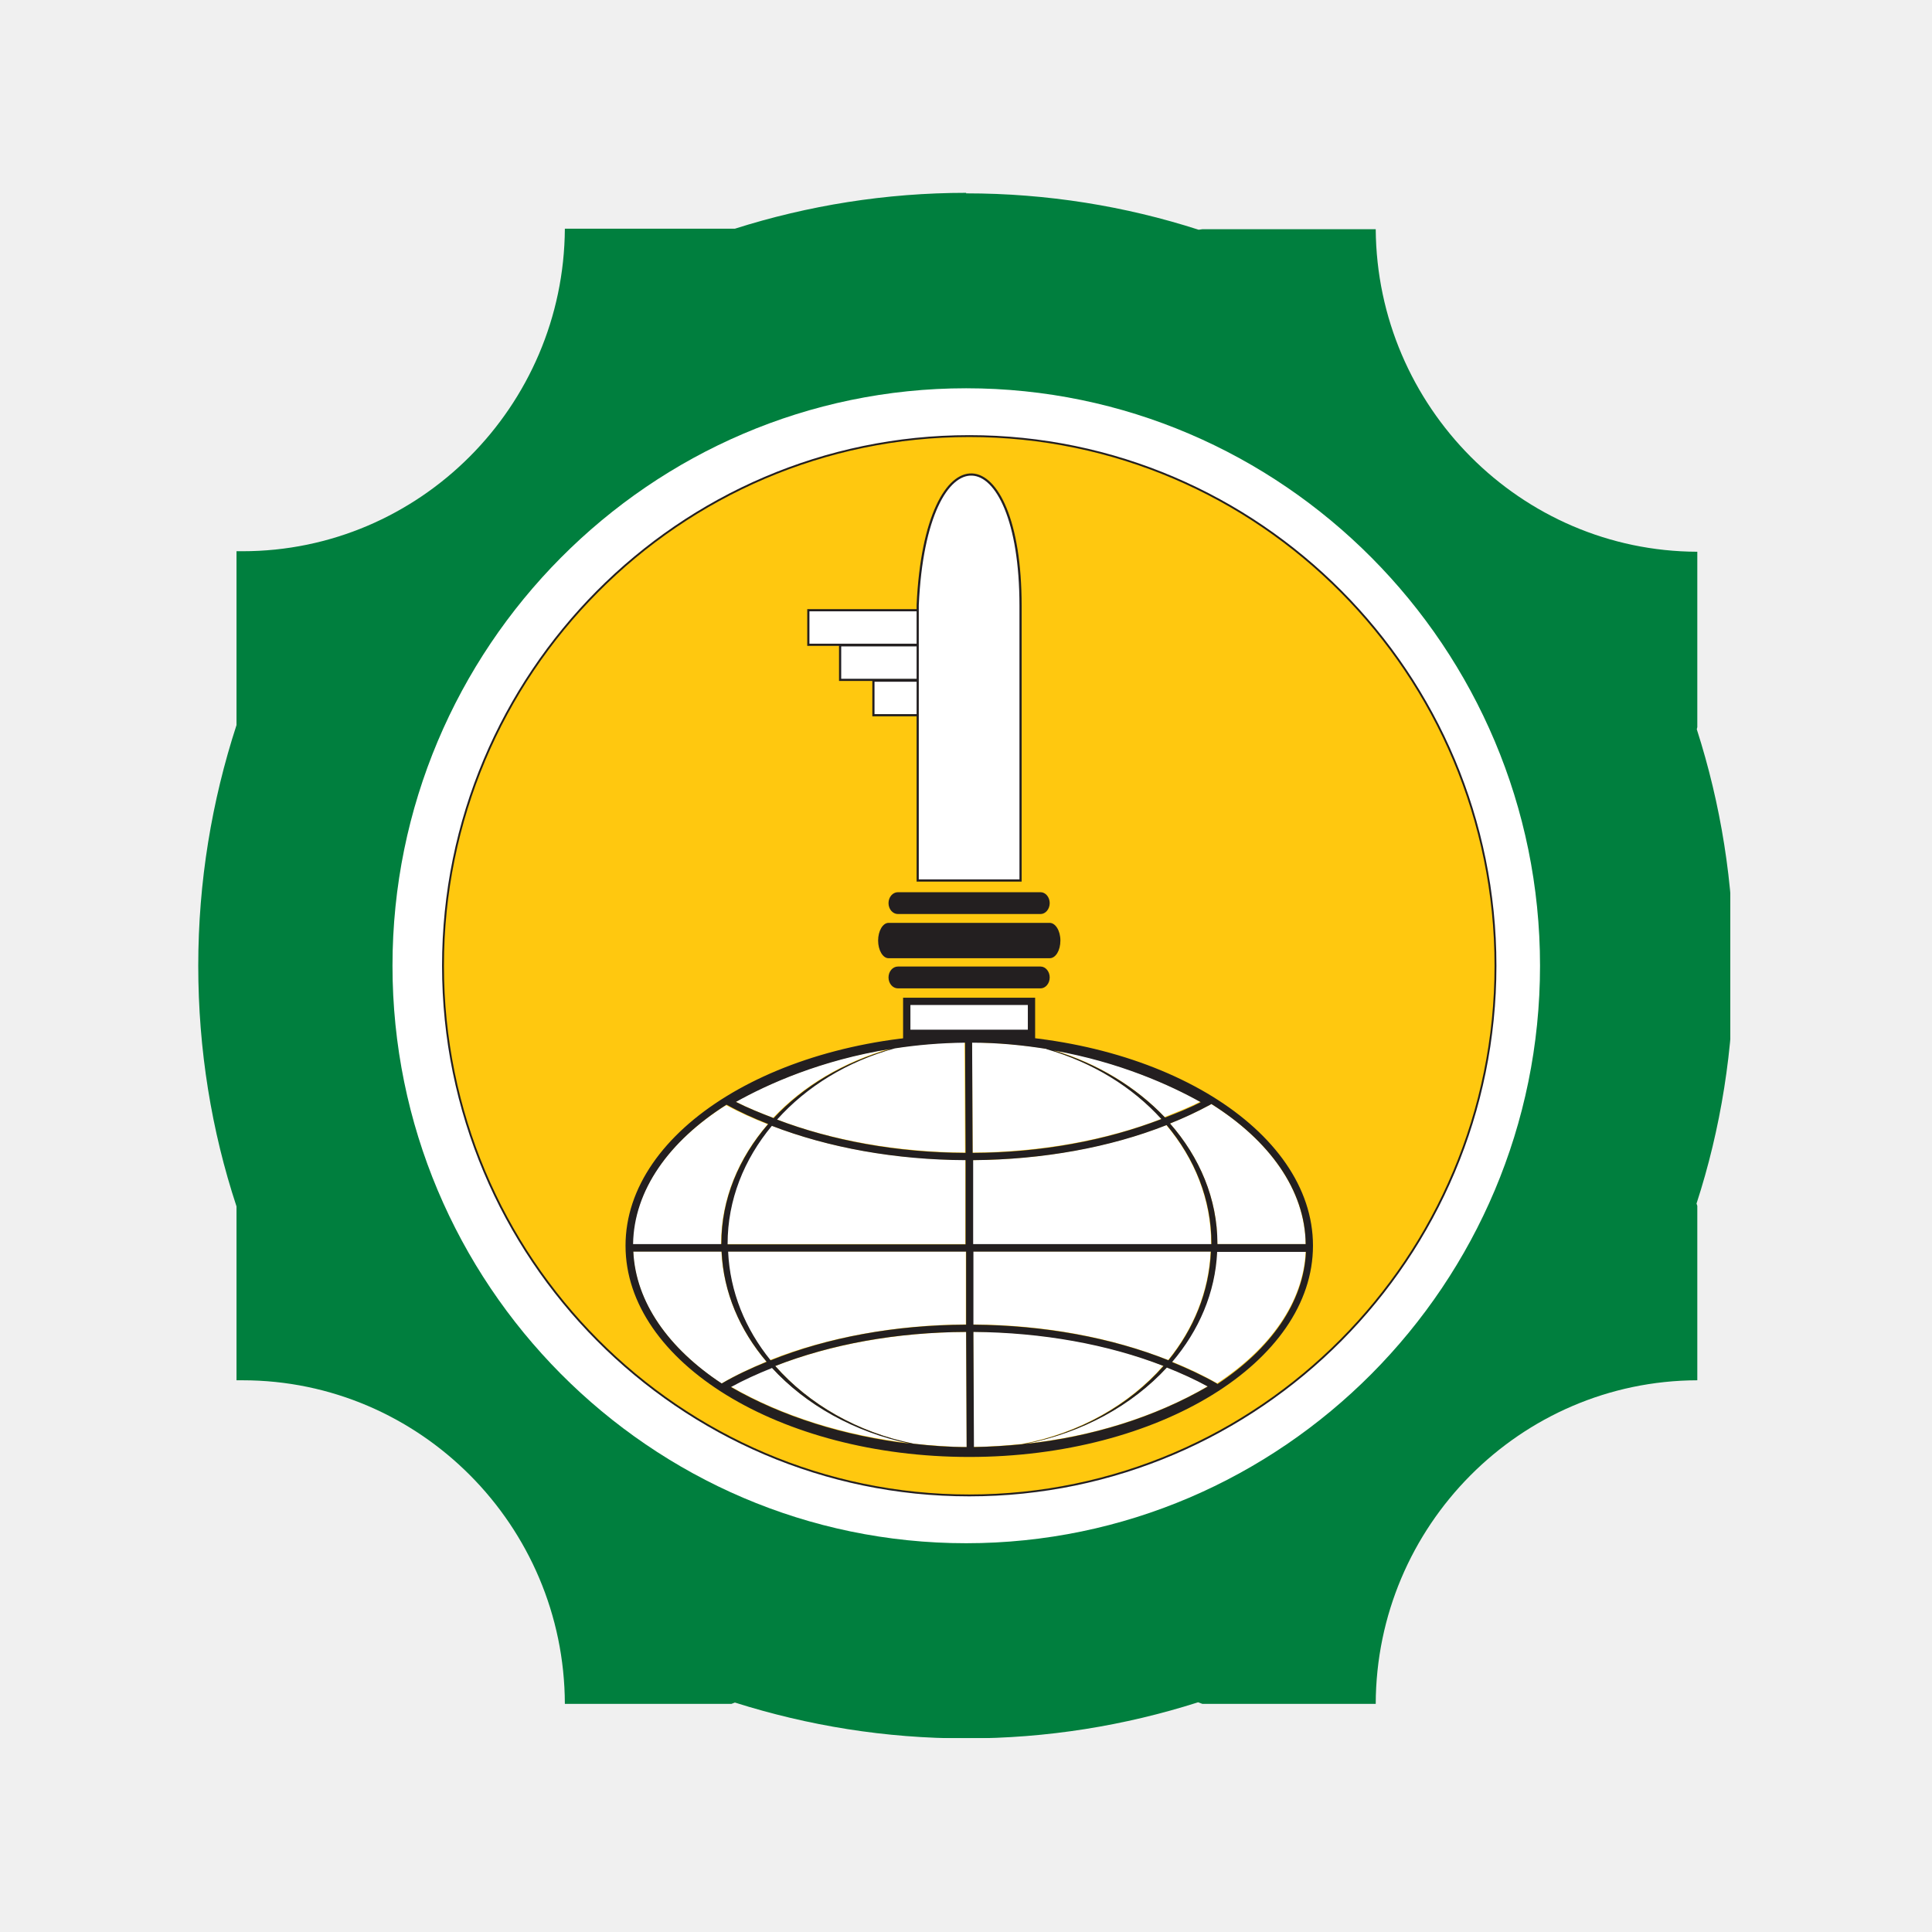
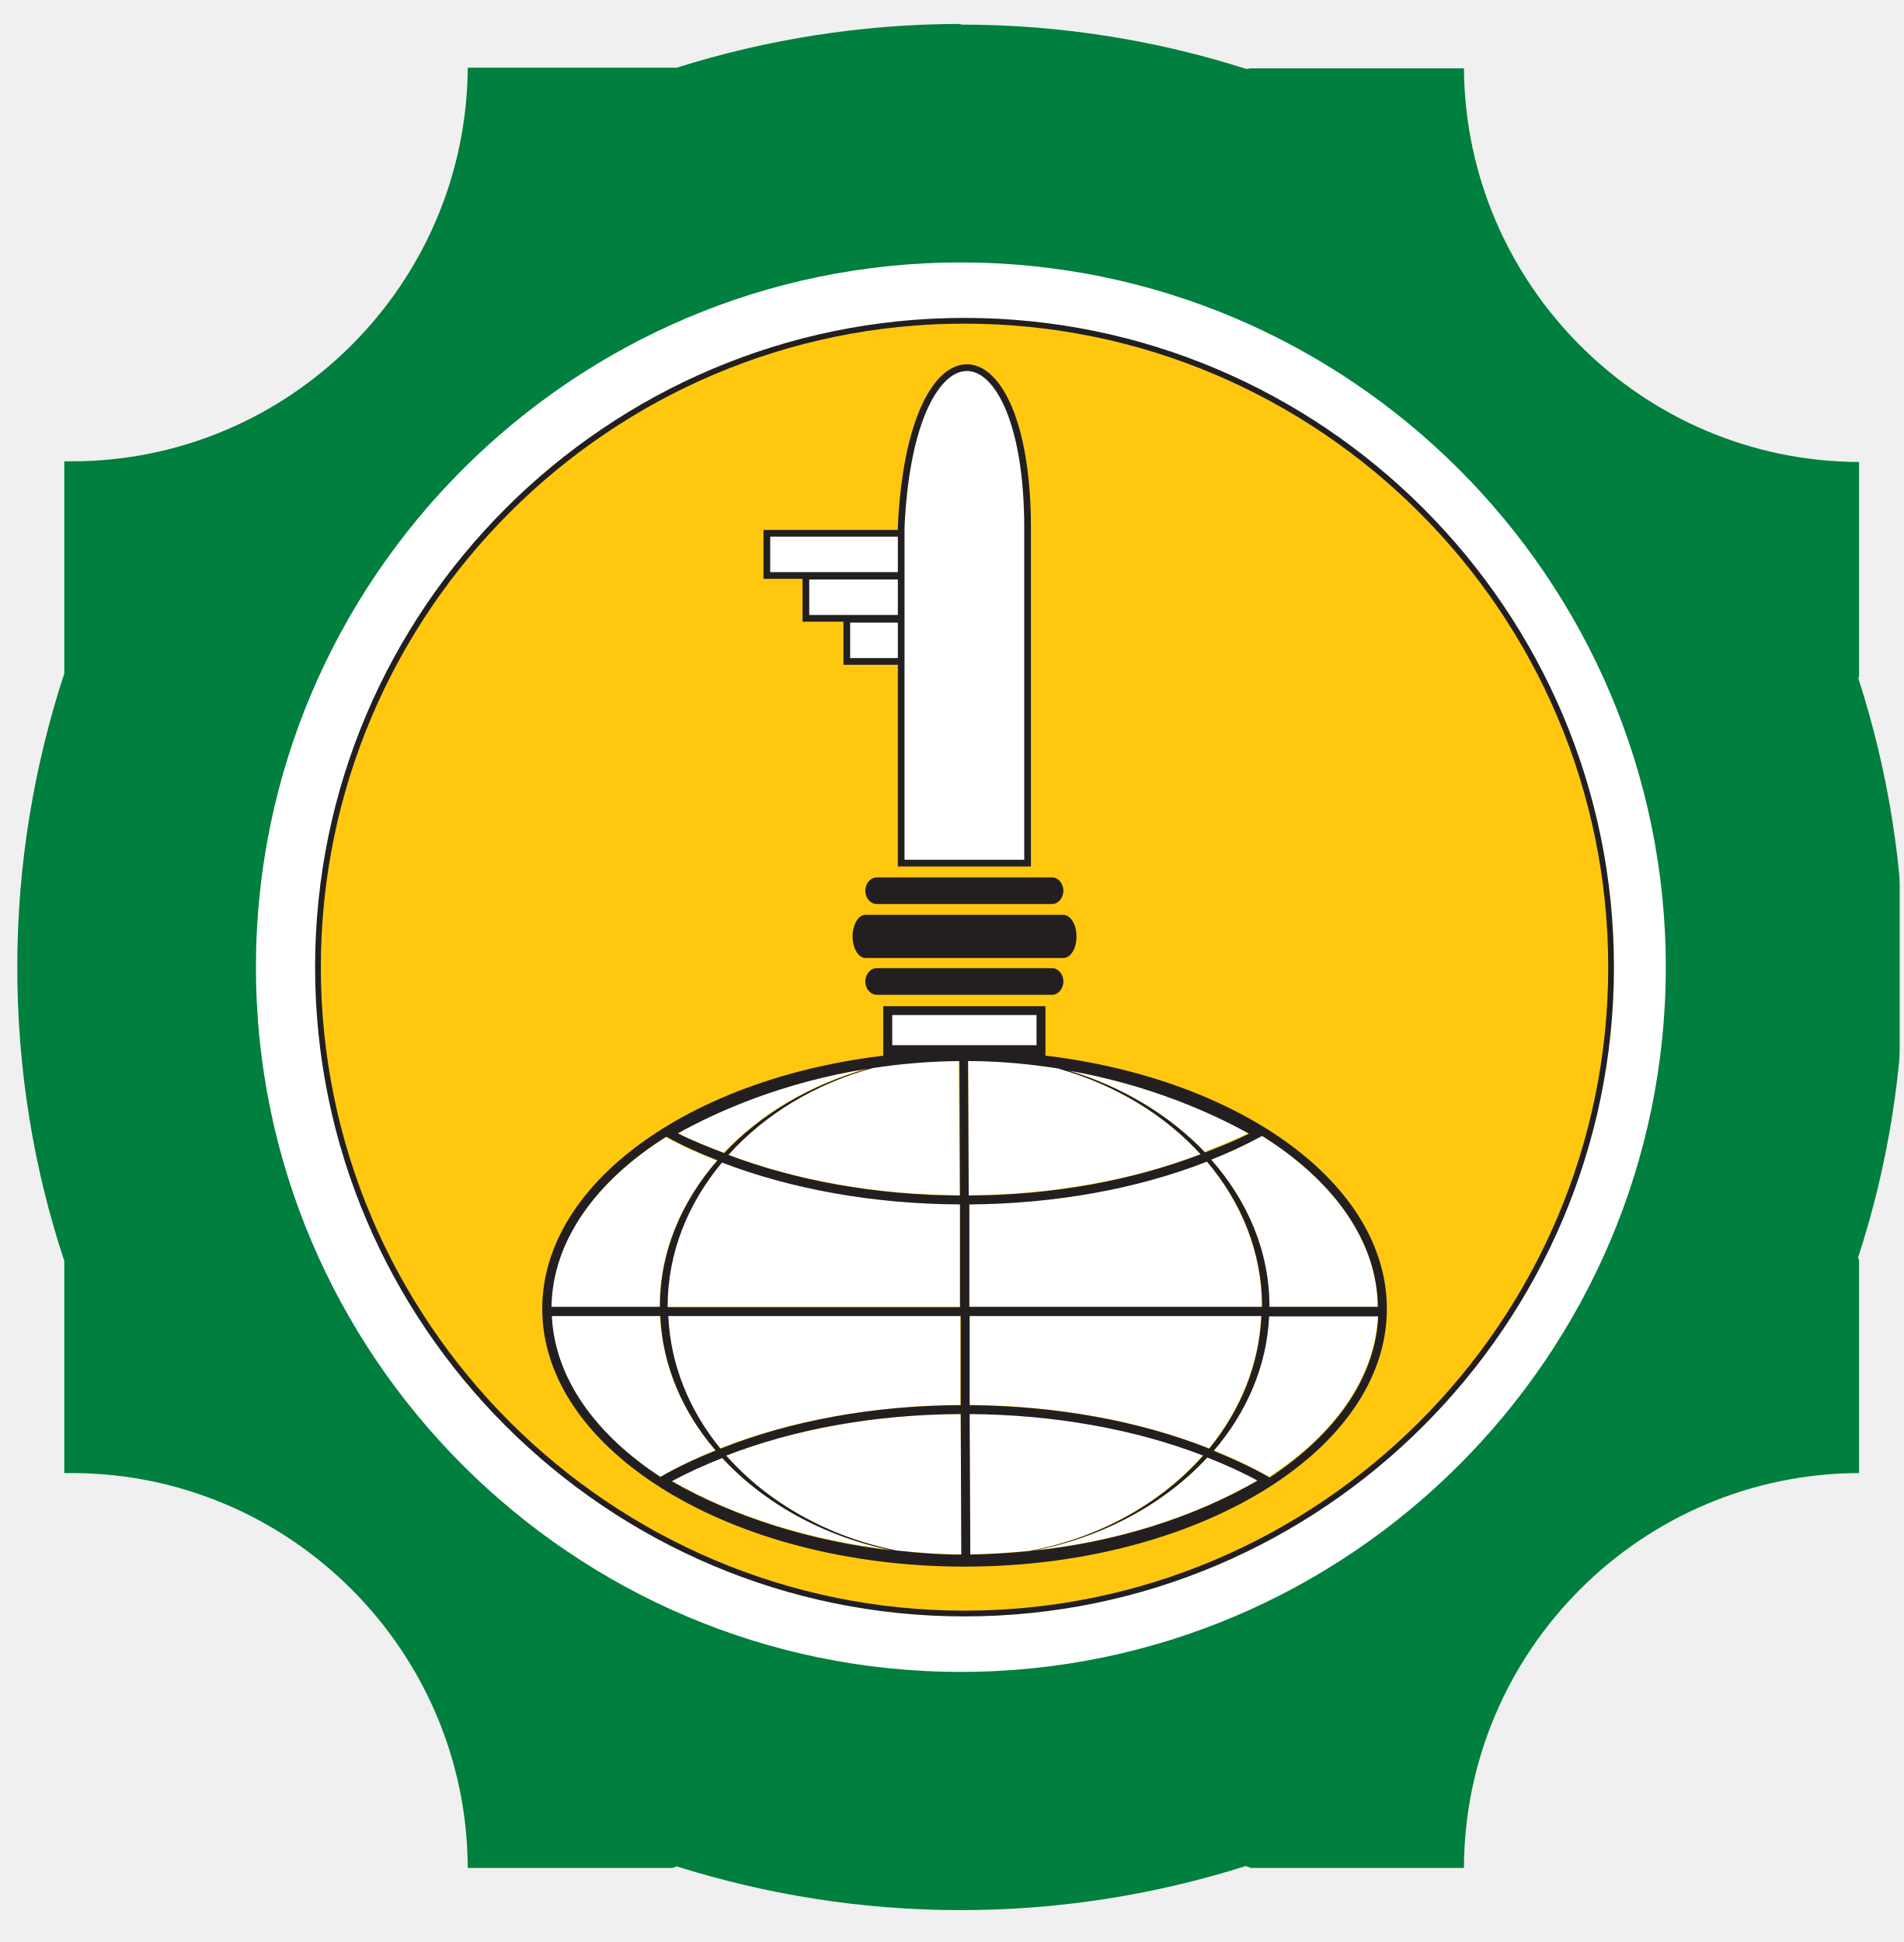
- <svg xmlns="http://www.w3.org/2000/svg" width="200" height="200" viewBox="769.1 -23.6 248.5 248.5" fill="none">
-   <g clip-path="url(#clip0_2_168)">
-     <mask id="mask0_2_168" style="mask-type:luminance" maskUnits="userSpaceOnUse" x="0" y="0" width="992" height="200">
-       <path d="M991.667 0H0V200H991.667V0Z" fill="white" />
-     </mask>
-     <g mask="url(#mask0_2_168)">
-       <path d="M901.071 105.933H885.629V109.176H901.071V105.933Z" fill="#231F20" />
-       <path d="M901.071 105.933H885.629V109.176H901.071V105.933Z" fill="#231F20" />
-       <path d="M893.367 1.27C903.783 1.27 913.829 2.908 923.275 5.95L923.746 5.883H946.05C946.217 28.715 964.704 47.301 987.413 47.367V69.932L987.346 70.199C990.425 79.793 992.1 90.022 992.1 100.652C992.1 111.282 990.425 121.645 987.313 131.205L987.413 131.506V153.936C964.638 154.003 946.117 172.656 946.05 195.554H923.746L923.208 195.353C913.763 198.362 903.75 200 893.367 200C882.983 200 873.038 198.362 863.625 195.387L863.192 195.554H841.754C841.688 172.622 823.1 153.936 800.292 153.936C800.025 153.936 799.792 153.936 799.521 153.936V131.573C796.308 121.845 794.6 111.416 794.6 100.618C794.6 89.821 796.342 79.425 799.521 69.664V47.301C799.754 47.301 800.025 47.301 800.292 47.301C823.067 47.301 841.621 28.681 841.754 5.816H863.625C873.004 2.841 883.017 1.203 893.367 1.203" fill="#007F3E" />
-       <path d="M893.367 26.341C934.025 26.341 967.183 59.703 967.183 100.618C967.183 141.534 934.025 174.895 893.367 174.895C852.704 174.895 819.583 141.534 819.583 100.618C819.583 59.703 852.738 26.341 893.367 26.341Z" fill="white" />
-       <path d="M893.767 32.492C931.046 32.492 961.454 63.079 961.454 100.618C961.454 138.158 931.046 168.745 893.767 168.745C856.492 168.745 826.079 138.158 826.079 100.618C826.079 63.079 856.492 32.492 893.767 32.492Z" fill="#FFC80F" stroke="#231F20" stroke-width="0.24" stroke-miterlimit="2.61" />
-       <path d="M868.146 151.329C875.479 148.42 884.154 146.816 893.329 146.749V137.356H862.683C862.921 142.537 864.896 147.318 868.146 151.329Z" fill="white" />
-       <path d="M861.85 136.353C861.85 130.637 864.092 125.322 867.846 121.01C865.967 120.274 864.192 119.472 862.521 118.569H862.45C855.117 123.216 850.562 129.5 850.462 136.453H861.817C861.817 136.453 861.817 136.42 861.817 136.386L861.85 136.353Z" fill="white" />
-       <path d="M863.088 154.738C869.621 158.516 877.725 161.056 886.129 162.026C878.929 160.555 872.7 157.045 868.346 152.265C866.504 153 864.729 153.802 863.088 154.705V154.738Z" fill="white" />
-       <path d="M868.817 152.097C873.138 157.012 879.367 160.622 886.6 162.092C888.875 162.327 891.154 162.494 893.433 162.527L893.367 147.718C884.421 147.752 875.983 149.323 868.817 152.097Z" fill="white" />
-       <path d="M861.917 137.356H850.529C850.829 143.874 855.083 149.825 861.883 154.337H861.917C863.725 153.268 865.667 152.365 867.675 151.529C864.229 147.485 862.15 142.604 861.883 137.356H861.917Z" fill="white" />
-       <path d="M862.617 136.353C862.617 136.353 862.617 136.386 862.617 136.42H893.262V125.589C884.187 125.556 875.579 123.985 868.313 121.177C864.729 125.489 862.617 130.704 862.617 136.353Z" fill="white" />
-       <path d="M925.683 136.353C925.683 136.353 925.683 136.386 925.683 136.42H937.038C936.938 129.433 932.35 123.082 924.913 118.402L924.679 118.536C923.071 119.405 921.363 120.174 919.588 120.909C923.408 125.255 925.683 130.603 925.683 136.353Z" fill="white" />
-       <path d="M893.229 124.653L893.163 110.48C889.95 110.48 886.933 110.78 884.121 111.215C878.058 112.92 872.767 116.129 868.983 120.375C876.083 123.082 884.421 124.586 893.229 124.653Z" fill="white" />
-       <path d="M883.654 111.282C874.642 112.72 867.746 115.862 863.725 118.101C865.233 118.87 866.875 119.539 868.546 120.174C872.367 116.095 877.625 112.953 883.654 111.248V111.282Z" fill="white" />
-       <path d="M900.967 162.092C909.508 161.19 917.646 158.65 924.446 154.705C922.804 153.802 921.029 153 919.187 152.265C914.733 157.112 908.337 160.655 900.967 162.092Z" fill="white" />
-       <path d="M894.271 147.685L894.338 162.494C896.413 162.494 898.488 162.327 900.533 162.126C907.933 160.722 914.329 157.078 918.717 152.064C911.583 149.256 903.179 147.719 894.271 147.685Z" fill="white" />
-       <path d="M919.821 151.529C921.867 152.365 923.808 153.268 925.617 154.304H925.683C932.483 149.825 936.738 143.874 937.038 137.356H925.617C925.383 142.604 923.271 147.485 919.821 151.529Z" fill="white" />
-       <path d="M924.846 137.356H894.233V146.749C903.413 146.816 912.05 148.42 919.354 151.329C922.6 147.318 924.579 142.537 924.813 137.356H924.846Z" fill="white" />
-       <path d="M903.679 111.282C900.733 110.814 897.517 110.513 894.133 110.48L894.2 124.653C903.042 124.586 911.383 123.049 918.483 120.308C914.767 116.163 909.608 113.02 903.713 111.315L903.679 111.282Z" fill="white" />
-       <path d="M923.475 118.101C919.588 115.928 913.058 112.953 904.55 111.449C910.246 113.154 915.2 116.196 918.888 120.074C920.458 119.438 922.033 118.837 923.475 118.101Z" fill="white" />
-       <path d="M924.879 136.353C924.879 130.67 922.738 125.422 919.117 121.11C911.85 123.951 903.242 125.556 894.167 125.622V136.453H924.879C924.879 136.453 924.879 136.42 924.879 136.386V136.353Z" fill="white" />
-       <path d="M902.242 110.279H885.258V104.73H902.242V110.279Z" fill="#231F20" />
-       <path d="M888.846 54.889H873.071V59.301H888.846V54.889Z" fill="white" />
-       <path d="M888.846 54.889H873.071V59.334H888.846V54.889Z" stroke="#231F20" stroke-width="0.28" stroke-miterlimit="2.61" />
-       <path d="M888.846 54.889H873.071V59.301H888.846V54.889Z" stroke="#231F20" stroke-width="0.04" stroke-miterlimit="2.61" />
-       <path d="M888.846 59.402H877.158V63.814H888.846V59.402Z" fill="white" />
-       <path d="M888.846 59.402H877.158V63.847H888.846V59.402Z" stroke="#231F20" stroke-width="0.28" stroke-miterlimit="2.61" />
-       <path d="M888.846 59.402H877.158V63.814H888.846V59.402Z" stroke="#231F20" stroke-width="0.04" stroke-miterlimit="2.61" />
-       <path d="M888.846 63.948H881.442V68.36H888.846V63.948Z" fill="white" />
-       <path d="M888.846 63.948H881.442V68.394H888.846V63.948Z" stroke="#231F20" stroke-width="0.28" stroke-miterlimit="2.61" />
-       <path d="M888.846 63.948H881.442V68.36H888.846V63.948Z" stroke="#231F20" stroke-width="0.06" stroke-miterlimit="2.61" />
-       <path d="M900.367 89.654H887.137V54.22C888.175 31.289 900.367 32.358 900.367 54.32V89.654Z" fill="white" />
-       <path d="M900.367 89.654H887.137V54.22C888.175 31.289 900.367 32.358 900.367 54.32V89.654Z" stroke="#231F20" stroke-width="0.28" stroke-miterlimit="2.61" />
-       <path d="M884.592 91.158H902.942C903.579 91.158 904.117 91.793 904.117 92.562C904.117 93.331 903.579 93.966 902.942 93.966H884.592C883.921 93.966 883.383 93.331 883.383 92.562C883.383 91.793 883.921 91.158 884.592 91.158Z" fill="#231F20" />
-       <path d="M884.592 100.719H902.942C903.579 100.719 904.117 101.354 904.117 102.122C904.117 102.892 903.579 103.527 902.942 103.527H884.592C883.921 103.527 883.383 102.892 883.383 102.122C883.383 101.354 883.921 100.719 884.592 100.719Z" fill="#231F20" />
-       <path d="M883.383 95.103H904.117C904.854 95.103 905.492 96.106 905.492 97.376C905.492 98.646 904.888 99.649 904.117 99.649H883.383C882.65 99.649 882.046 98.613 882.046 97.376C882.046 96.139 882.65 95.103 883.383 95.103Z" fill="#231F20" />
-       <path d="M893.767 109.443C869.387 109.443 849.558 121.645 849.558 136.62C849.558 151.596 869.387 163.798 893.767 163.798C918.15 163.798 937.979 151.596 937.979 136.62C937.979 121.645 918.15 109.443 893.767 109.443ZM919.592 120.909C921.367 120.207 923.075 119.405 924.679 118.536L924.917 118.402C932.35 123.082 936.971 129.433 937.042 136.42H925.687C925.687 136.42 925.687 136.386 925.687 136.353C925.687 130.603 923.408 125.255 919.592 120.909ZM919.187 152.298C921.029 153.034 922.804 153.836 924.446 154.738C917.65 158.683 909.508 161.223 900.971 162.126C908.338 160.689 914.733 157.145 919.187 152.298ZM900.567 162.16C898.525 162.36 896.446 162.494 894.371 162.527L894.304 147.718C903.179 147.785 911.621 149.323 918.754 152.098C914.367 157.112 907.967 160.755 900.567 162.16ZM894.304 146.783V137.389H924.85C924.613 142.57 922.637 147.351 919.387 151.362C912.087 148.454 903.412 146.85 894.304 146.783ZM894.271 136.453V125.623C903.279 125.556 911.887 123.985 919.154 121.11C922.771 125.422 924.917 130.67 924.917 136.353C924.917 136.353 924.917 136.386 924.917 136.42H894.271V136.453ZM918.954 120.14C915.271 116.263 910.312 113.221 904.621 111.516C913.125 113.02 919.658 115.995 923.542 118.168C922.104 118.904 920.529 119.539 918.954 120.14ZM903.717 111.349C909.642 113.054 914.767 116.229 918.483 120.341C911.383 123.082 903.046 124.653 894.204 124.687L894.138 110.513C897.554 110.513 900.733 110.848 903.683 111.315L903.717 111.349ZM925.654 154.371C923.846 153.335 921.9 152.432 919.858 151.596C923.308 147.551 925.417 142.671 925.654 137.423H937.075C936.771 143.975 932.517 149.891 925.721 154.404H925.654V154.371ZM868.213 151.362C864.967 147.351 862.988 142.57 862.754 137.389H893.367V146.783C884.258 146.816 875.55 148.42 868.246 151.362H868.213ZM868.379 152.332C872.733 157.078 878.962 160.622 886.167 162.093C877.758 161.123 869.654 158.583 863.121 154.805C864.763 153.903 866.537 153.1 868.379 152.365V152.332ZM862.687 136.453C862.687 136.453 862.687 136.42 862.687 136.386C862.687 130.737 864.796 125.523 868.379 121.21C875.65 124.018 884.258 125.589 893.3 125.623V136.453H862.687ZM869.05 120.408C872.838 116.163 878.092 112.92 884.188 111.248C887.004 110.814 890.017 110.547 893.233 110.513L893.3 124.687C884.492 124.653 876.15 123.115 869.05 120.408ZM868.583 120.207C866.942 119.572 865.267 118.904 863.758 118.135C867.813 115.862 874.679 112.753 883.688 111.315C877.658 112.987 872.4 116.129 868.583 120.241V120.207ZM867.879 121.01C864.129 125.355 861.883 130.637 861.883 136.353C861.883 136.353 861.883 136.386 861.883 136.42H850.529C850.629 129.5 855.15 123.183 862.521 118.503H862.587C864.262 119.438 866.037 120.241 867.912 120.976L867.879 121.01ZM850.529 137.389H861.917C862.15 142.638 864.263 147.518 867.713 151.563C865.667 152.398 863.725 153.301 861.95 154.337H861.917C855.117 149.858 850.867 143.908 850.562 137.389H850.529ZM886.6 162.093C879.367 160.622 873.138 157.012 868.817 152.098C875.983 149.29 884.425 147.752 893.367 147.718L893.433 162.527C891.154 162.527 888.879 162.36 886.6 162.093Z" fill="#231F20" />
-       <path d="M901.304 105.666H886.2V108.842H901.304V105.666Z" fill="white" />
-     </g>
+ <svg xmlns="http://www.w3.org/2000/svg" width="50" height="51" viewBox="0 0 50 51" fill="none">
+   <mask id="mask0_647_5666" style="mask-type:luminance" maskUnits="userSpaceOnUse" x="-199" y="0" width="249" height="51">
+     <path d="M49.887 0.329H-198.867V50.163H49.887V0.329Z" fill="white" />
+   </mask>
+   <g mask="url(#mask0_647_5666)">
+     <path d="M27.162 26.724H23.288V27.532H27.162V26.724Z" fill="#231F20" />
+     <path d="M27.162 26.724H23.288V27.532H27.162V26.724Z" fill="#231F20" />
+     <path d="M25.229 0.646C27.842 0.646 30.362 1.054 32.731 1.812L32.85 1.795H38.444C38.486 7.484 43.124 12.115 48.82 12.132V17.754L48.803 17.82C49.576 20.211 49.996 22.76 49.996 25.408C49.996 28.057 49.576 30.639 48.795 33.021L48.82 33.096V38.685C43.107 38.702 38.461 43.35 38.444 49.055H32.85L32.715 49.005C30.345 49.755 27.834 50.163 25.229 50.163C22.625 50.163 20.13 49.755 17.769 49.014L17.66 49.055H12.283C12.266 43.341 7.603 38.685 1.882 38.685C1.815 38.685 1.756 38.685 1.688 38.685V33.113C0.883 30.689 0.454 28.09 0.454 25.4C0.454 22.71 0.891 20.119 1.688 17.687V12.115C1.747 12.115 1.815 12.115 1.882 12.115C7.595 12.115 12.249 7.476 12.283 1.778H17.769C20.121 1.037 22.633 0.629 25.229 0.629" fill="#007F3E" />
+     <path d="M25.229 6.892C35.428 6.892 43.745 15.205 43.745 25.4C43.745 35.595 35.428 43.907 25.229 43.907C15.029 43.907 6.721 35.595 6.721 25.4C6.721 15.205 15.037 6.892 25.229 6.892Z" fill="white" />
+     <path d="M25.329 8.424C34.68 8.424 42.308 16.046 42.308 25.399C42.308 34.753 34.68 42.374 25.329 42.374C15.978 42.374 8.35 34.753 8.35 25.399C8.35 16.046 15.978 8.424 25.329 8.424Z" fill="#FFC80F" stroke="#231F20" stroke-width="0.151" stroke-miterlimit="2.61" />
+     <path d="M18.902 38.035C20.742 37.31 22.918 36.91 25.22 36.894V34.553H17.532C17.592 35.844 18.087 37.035 18.902 38.035Z" fill="white" />
+     <path d="M17.323 34.304C17.323 32.879 17.885 31.555 18.827 30.481C18.355 30.297 17.91 30.097 17.491 29.873H17.473C15.634 31.03 14.491 32.596 14.466 34.329H17.314C17.314 34.329 17.314 34.32 17.314 34.312L17.323 34.304Z" fill="white" />
+     <path d="M17.634 38.884C19.273 39.826 21.305 40.459 23.414 40.7C21.608 40.334 20.045 39.459 18.953 38.268C18.491 38.451 18.046 38.651 17.634 38.876V38.884Z" fill="white" />
+     <path d="M19.07 38.226C20.154 39.451 21.717 40.35 23.531 40.717C24.102 40.775 24.674 40.817 25.245 40.825L25.229 37.135C22.985 37.144 20.868 37.535 19.07 38.226Z" fill="white" />
+     <path d="M17.34 34.553H14.483C14.559 36.177 15.626 37.66 17.331 38.784H17.34C17.794 38.518 18.281 38.293 18.784 38.085C17.92 37.077 17.398 35.861 17.331 34.553H17.34Z" fill="white" />
+     <path d="M17.515 34.304C17.515 34.304 17.515 34.312 17.515 34.321H25.203V31.622C22.926 31.614 20.767 31.222 18.944 30.523C18.045 31.597 17.515 32.896 17.515 34.304Z" fill="white" />
+     <path d="M33.335 34.304C33.335 34.304 33.335 34.312 33.335 34.321H36.183C36.158 32.58 35.008 30.997 33.142 29.831L33.083 29.864C32.68 30.081 32.251 30.273 31.806 30.456C32.765 31.539 33.335 32.871 33.335 34.304Z" fill="white" />
+     <path d="M25.195 31.388L25.178 27.856C24.372 27.856 23.615 27.931 22.91 28.04C21.389 28.465 20.062 29.264 19.113 30.322C20.894 30.997 22.985 31.371 25.195 31.388Z" fill="white" />
+     <path d="M22.792 28.057C20.531 28.415 18.802 29.198 17.793 29.756C18.171 29.947 18.583 30.114 19.002 30.272C19.961 29.256 21.28 28.473 22.792 28.048V28.057Z" fill="white" />
+     <path d="M27.135 40.717C29.277 40.492 31.319 39.859 33.024 38.876C32.613 38.651 32.167 38.451 31.705 38.268C30.588 39.476 28.984 40.359 27.135 40.717Z" fill="white" />
+     <path d="M25.456 37.127L25.472 40.817C25.993 40.817 26.513 40.776 27.026 40.726C28.883 40.376 30.487 39.468 31.588 38.219C29.798 37.519 27.69 37.136 25.456 37.127Z" fill="white" />
+     <path d="M31.864 38.085C32.377 38.293 32.864 38.518 33.318 38.776H33.335C35.041 37.66 36.108 36.177 36.183 34.553H33.318C33.26 35.861 32.73 37.077 31.864 38.085Z" fill="white" />
+     <path d="M33.125 34.553H25.446V36.894C27.748 36.91 29.915 37.31 31.747 38.035C32.561 37.035 33.058 35.844 33.116 34.553H33.125Z" fill="white" />
+     <path d="M27.815 28.056C27.076 27.94 26.27 27.865 25.421 27.856L25.438 31.388C27.655 31.371 29.748 30.988 31.529 30.305C30.597 29.273 29.303 28.489 27.824 28.065L27.815 28.056Z" fill="white" />
+     <path d="M32.781 29.756C31.806 29.215 30.168 28.473 28.034 28.099C29.462 28.523 30.705 29.281 31.63 30.248C32.024 30.089 32.419 29.939 32.781 29.756Z" fill="white" />
+     <path d="M33.133 34.303C33.133 32.888 32.596 31.58 31.688 30.505C29.865 31.213 27.706 31.613 25.429 31.63V34.328H33.133C33.133 34.328 33.133 34.32 33.133 34.312V34.303Z" fill="white" />
+     <path d="M27.454 27.806H23.194V26.424H27.454V27.806Z" fill="#231F20" />
+     <path d="M24.095 14.005H20.138V15.105H24.095V14.005Z" fill="white" />
+     <path d="M24.095 14.005H20.138V15.113H24.095V14.005Z" stroke="#231F20" stroke-width="0.176" stroke-miterlimit="2.61" />
+     <path d="M24.095 14.005H20.138V15.105H24.095V14.005Z" stroke="#231F20" stroke-width="0.025" stroke-miterlimit="2.61" />
+     <path d="M24.095 15.13H21.163V16.229H24.095V15.13Z" fill="white" />
+     <path d="M24.095 15.13H21.163V16.238H24.095V15.13Z" stroke="#231F20" stroke-width="0.176" stroke-miterlimit="2.61" />
+     <path d="M24.095 15.13H21.163V16.229H24.095V15.13Z" stroke="#231F20" stroke-width="0.025" stroke-miterlimit="2.61" />
+     <path d="M24.095 16.263H22.237V17.362H24.095V16.263Z" fill="white" />
+     <path d="M24.095 16.263H22.237V17.37H24.095V16.263Z" stroke="#231F20" stroke-width="0.176" stroke-miterlimit="2.61" />
+     <path d="M24.095 16.263H22.237V17.362H24.095V16.263Z" stroke="#231F20" stroke-width="0.038" stroke-miterlimit="2.61" />
+     <path d="M26.985 22.667H23.666V13.838C23.926 8.124 26.985 8.391 26.985 13.863V22.667Z" fill="white" />
+     <path d="M26.985 22.667H23.666V13.838C23.926 8.124 26.985 8.391 26.985 13.863V22.667Z" stroke="#231F20" stroke-width="0.176" stroke-miterlimit="2.61" />
+     <path d="M23.027 23.042H27.63C27.79 23.042 27.925 23.2 27.925 23.392C27.925 23.583 27.79 23.742 27.63 23.742H23.027C22.859 23.742 22.724 23.583 22.724 23.392C22.724 23.2 22.859 23.042 23.027 23.042Z" fill="#231F20" />
+     <path d="M23.027 25.425H27.63C27.79 25.425 27.925 25.583 27.925 25.775C27.925 25.966 27.79 26.125 27.63 26.125H23.027C22.859 26.125 22.724 25.966 22.724 25.775C22.724 25.583 22.859 25.425 23.027 25.425Z" fill="#231F20" />
+     <path d="M22.725 24.025H27.925C28.11 24.025 28.27 24.275 28.27 24.592C28.27 24.908 28.119 25.158 27.925 25.158H22.725C22.541 25.158 22.389 24.9 22.389 24.592C22.389 24.284 22.541 24.025 22.725 24.025Z" fill="#231F20" />
+     <path d="M25.329 27.598C19.214 27.598 14.24 30.638 14.24 34.37C14.24 38.101 19.214 41.142 25.329 41.142C31.446 41.142 36.42 38.101 36.42 34.37C36.42 30.638 31.446 27.598 25.329 27.598ZM31.807 30.455C32.252 30.28 32.681 30.08 33.083 29.864L33.143 29.83C35.008 30.997 36.167 32.579 36.184 34.32H33.336C33.336 34.32 33.336 34.312 33.336 34.303C33.336 32.871 32.765 31.538 31.807 30.455ZM31.706 38.276C32.168 38.459 32.613 38.659 33.025 38.884C31.32 39.867 29.278 40.5 27.136 40.725C28.984 40.367 30.588 39.484 31.706 38.276ZM27.035 40.733C26.523 40.783 26.001 40.817 25.481 40.825L25.464 37.135C27.69 37.152 29.808 37.535 31.597 38.226C30.497 39.476 28.891 40.383 27.035 40.733ZM25.464 36.902V34.561H33.126C33.067 35.852 32.571 37.044 31.756 38.043C29.925 37.318 27.749 36.919 25.464 36.902ZM25.456 34.328V31.63C27.715 31.613 29.875 31.221 31.698 30.505C32.605 31.58 33.143 32.887 33.143 34.303C33.143 34.303 33.143 34.312 33.143 34.32H25.456V34.328ZM31.647 30.264C30.723 29.297 29.48 28.539 28.052 28.114C30.185 28.489 31.824 29.231 32.798 29.772C32.438 29.955 32.042 30.114 31.647 30.264ZM27.825 28.073C29.311 28.498 30.597 29.289 31.529 30.314C29.748 30.997 27.657 31.388 25.439 31.396L25.422 27.865C26.279 27.865 27.077 27.948 27.817 28.065L27.825 28.073ZM33.328 38.793C32.874 38.535 32.386 38.31 31.874 38.101C32.739 37.093 33.268 35.877 33.328 34.57H36.193C36.117 36.202 35.049 37.676 33.345 38.801H33.328V38.793ZM18.919 38.043C18.105 37.044 17.608 35.852 17.55 34.561H25.229V36.902C22.944 36.91 20.76 37.31 18.927 38.043H18.919ZM18.961 38.285C20.053 39.467 21.616 40.35 23.423 40.717C21.314 40.475 19.281 39.842 17.642 38.901C18.054 38.676 18.499 38.476 18.961 38.293V38.285ZM17.533 34.328C17.533 34.328 17.533 34.32 17.533 34.312C17.533 32.904 18.062 31.605 18.961 30.53C20.785 31.23 22.944 31.621 25.212 31.63V34.328H17.533ZM19.129 30.33C20.079 29.272 21.397 28.464 22.926 28.048C23.633 27.94 24.389 27.873 25.195 27.865L25.212 31.396C23.003 31.388 20.91 31.005 19.129 30.33ZM19.012 30.28C18.6 30.122 18.18 29.955 17.802 29.764C18.819 29.197 20.541 28.423 22.801 28.065C21.288 28.481 19.97 29.264 19.012 30.289V30.28ZM18.835 30.48C17.895 31.563 17.331 32.879 17.331 34.303C17.331 34.303 17.331 34.312 17.331 34.32H14.483C14.508 32.596 15.642 31.021 17.491 29.855H17.508C17.928 30.089 18.373 30.289 18.844 30.472L18.835 30.48ZM14.483 34.561H17.34C17.398 35.869 17.928 37.085 18.794 38.093C18.28 38.301 17.793 38.526 17.348 38.784H17.34C15.634 37.668 14.568 36.186 14.492 34.561H14.483ZM23.531 40.717C21.717 40.35 20.154 39.451 19.071 38.226C20.868 37.527 22.986 37.144 25.229 37.135L25.245 40.825C24.674 40.825 24.103 40.783 23.531 40.717Z" fill="#231F20" />
+     <path d="M27.22 26.657H23.431V27.448H27.22V26.657Z" fill="white" />
  </g>
-   <defs>
-     <clipPath id="clip0_2_168">
-       <rect width="991.667" height="200" fill="white" />
-     </clipPath>
-   </defs>
</svg>
